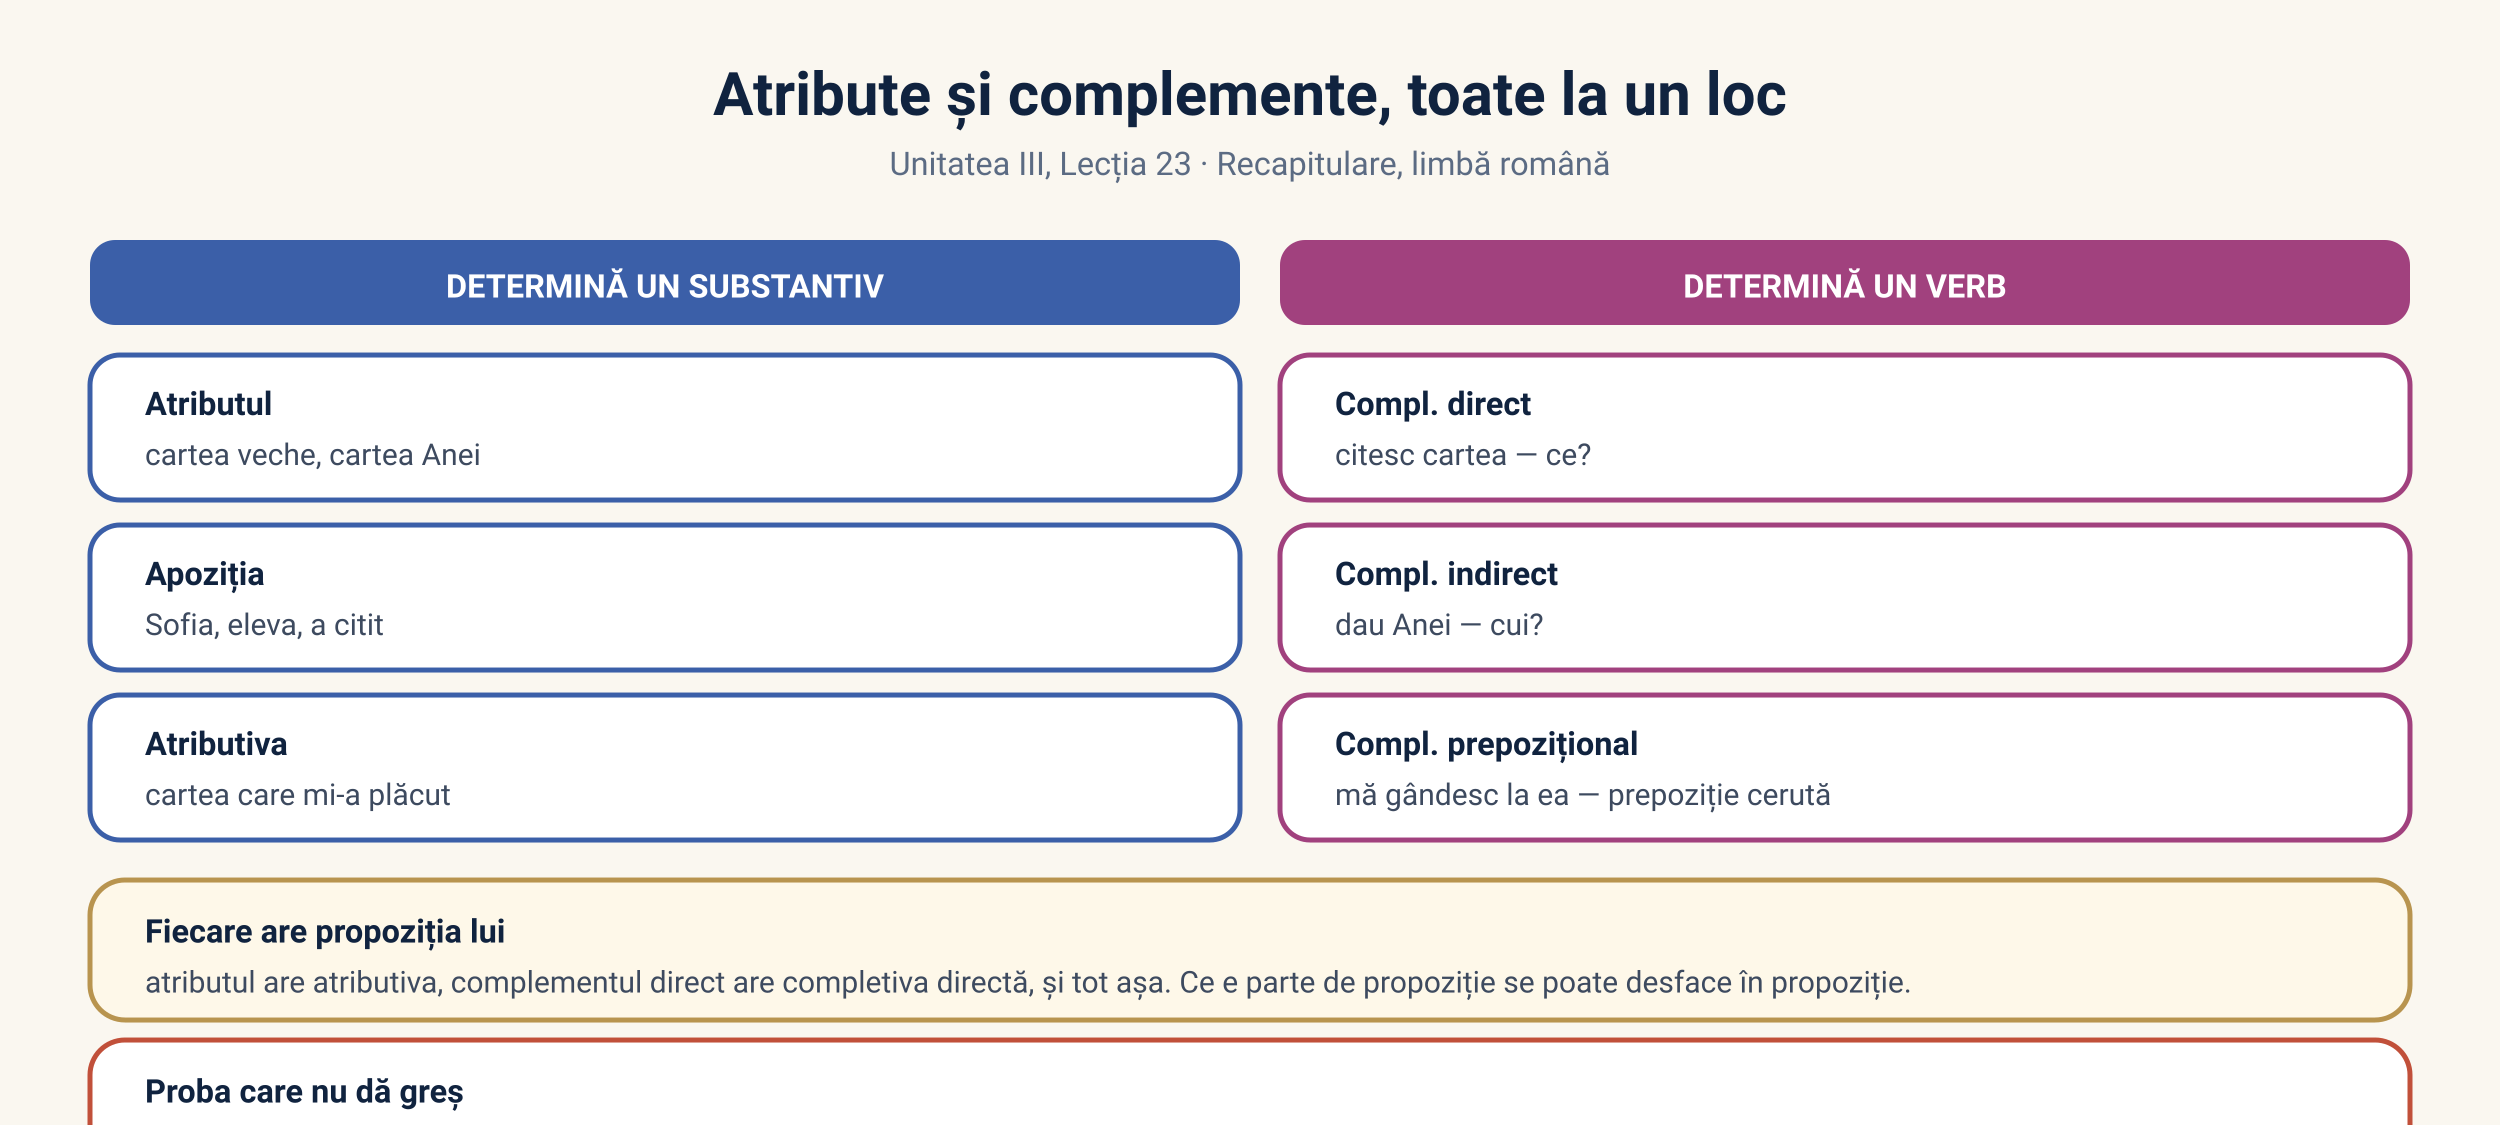
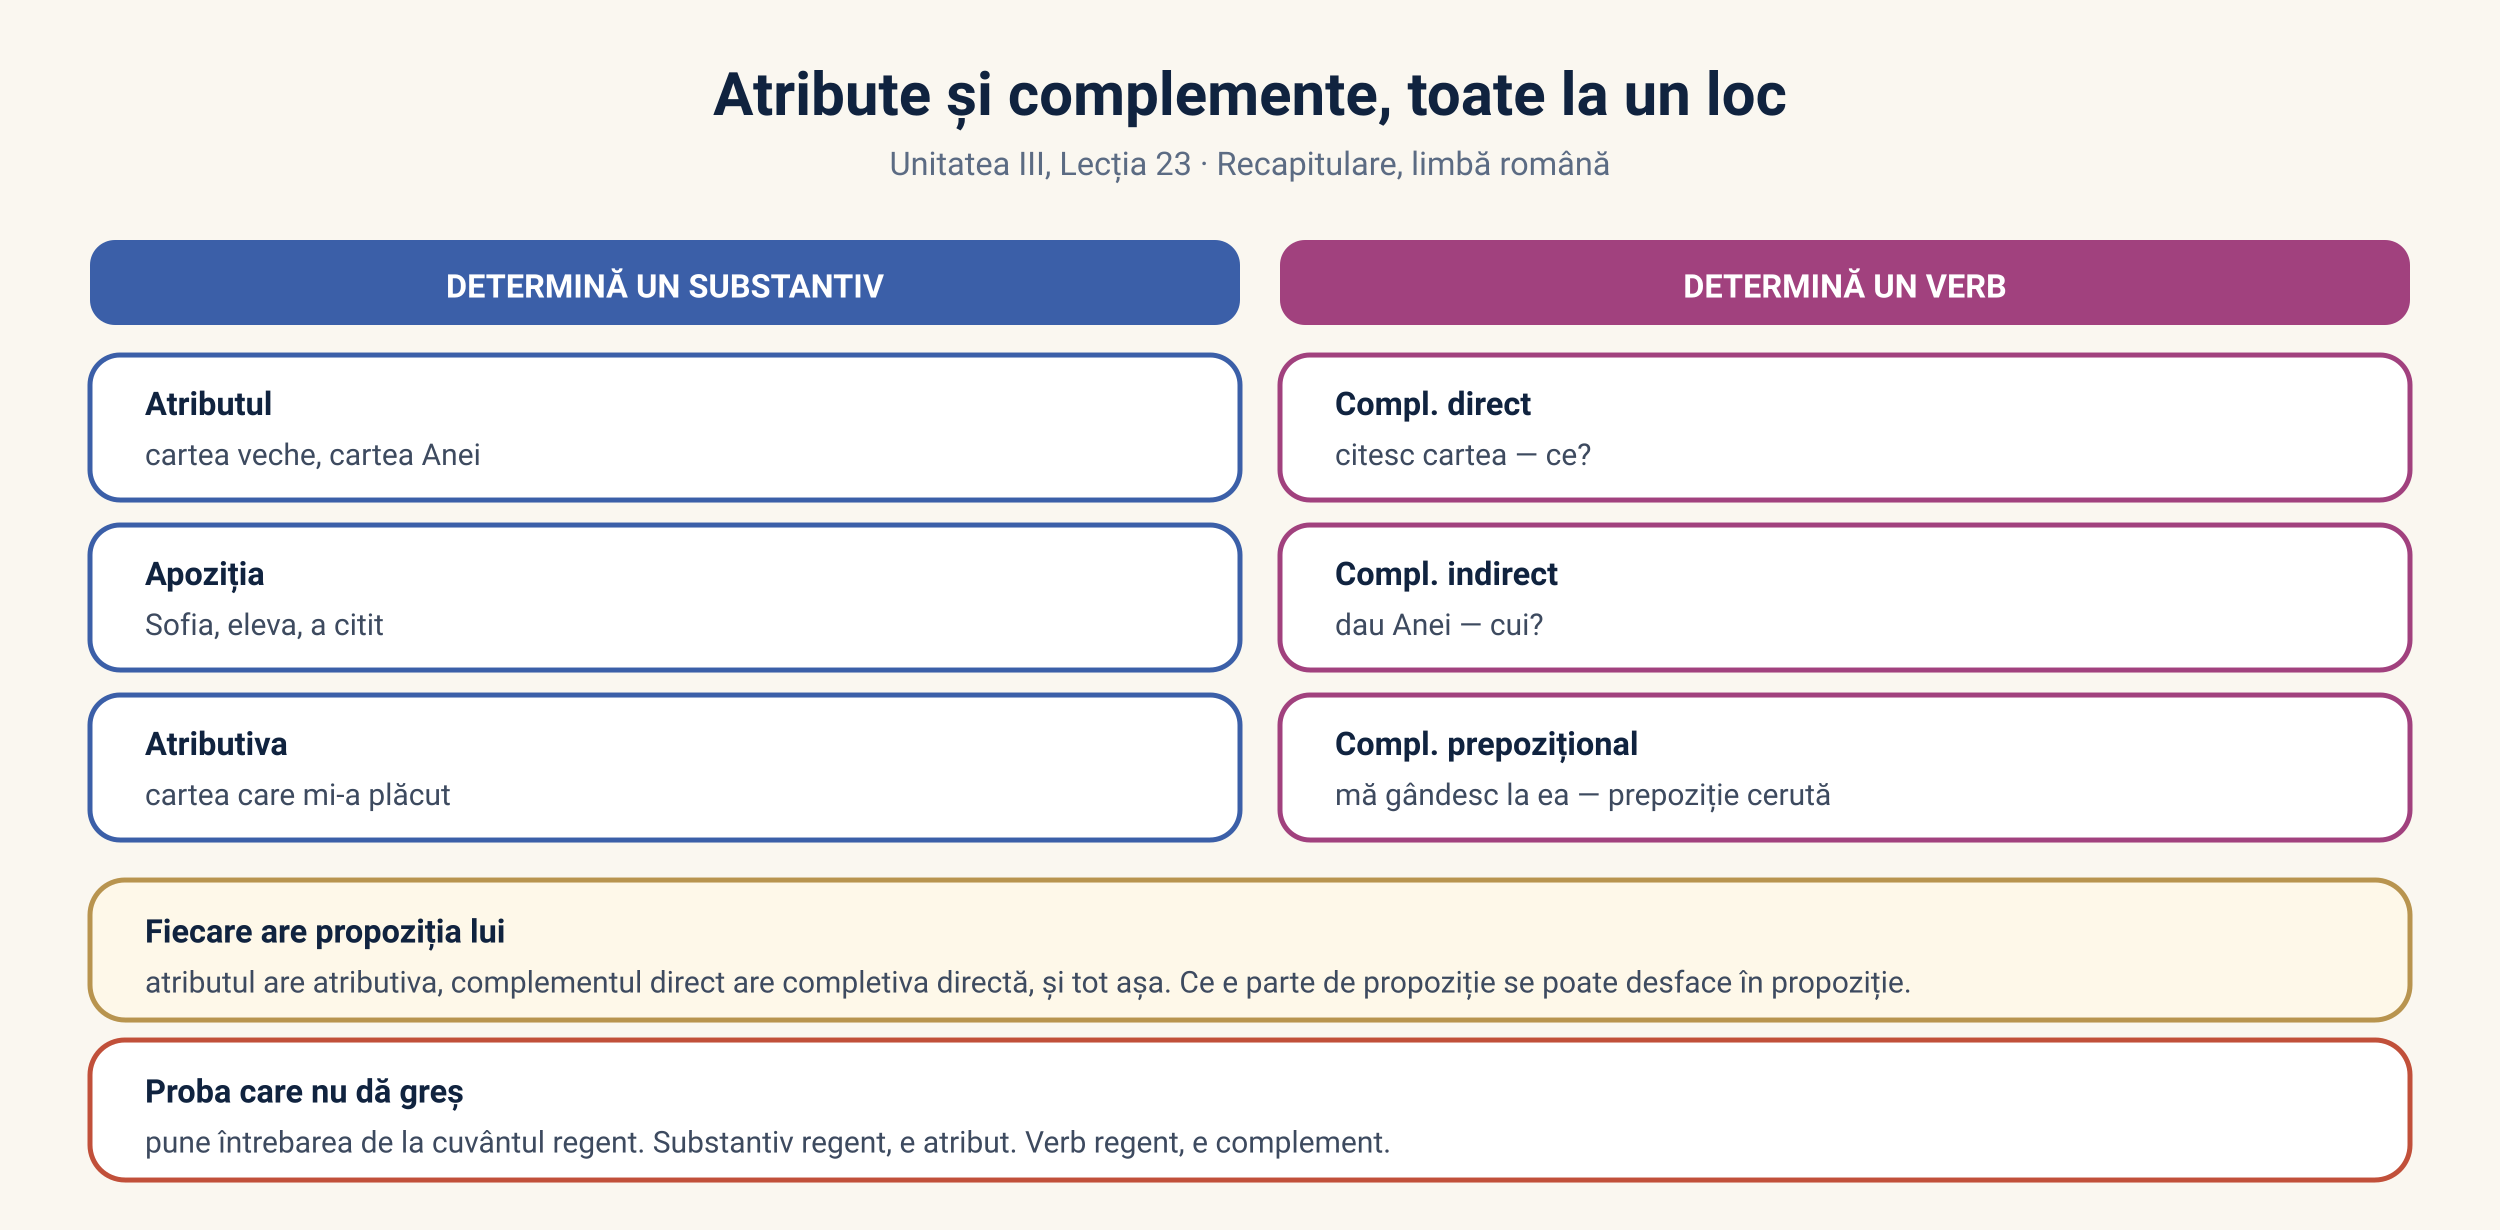
- <svg xmlns="http://www.w3.org/2000/svg" viewBox="0 0 1000 450" font-family="'Segoe UI', 'Plus Jakarta Sans', -apple-system, Roboto, sans-serif">
-   <rect width="1000" height="450" fill="#faf7f0" />
+ <svg xmlns="http://www.w3.org/2000/svg" viewBox="0 0 1000 492" font-family="'Segoe UI', 'Plus Jakarta Sans', -apple-system, Roboto, sans-serif">
+   <rect width="1000" height="492" fill="#faf7f0" />
  <text x="500" y="46" text-anchor="middle" font-size="24" font-weight="700" fill="#10233f">Atribute și complemente, toate la un loc</text>
  <text x="500" y="70" text-anchor="middle" font-size="13" fill="#5b6b83">Unitatea III, Lecția 23 · Recapitulare, limbă română</text>
  <rect x="36" y="96" width="460" height="34" rx="10" fill="#3b5fa8" />
  <text x="266" y="119" text-anchor="middle" font-size="13" font-weight="700" fill="#ffffff">DETERMINĂ UN SUBSTANTIV</text>
  <rect x="512" y="96" width="452" height="34" rx="10" fill="#a1417e" />
  <text x="738" y="119" text-anchor="middle" font-size="13" font-weight="700" fill="#ffffff">DETERMINĂ UN VERB</text>
  <rect x="36" y="142" width="460" height="58" rx="12" fill="#ffffff" stroke="#3b5fa8" stroke-width="2" />
  <text x="58" y="166" font-size="13" font-weight="700" fill="#10233f">Atributul</text>
  <text x="58" y="186" font-size="12" fill="#3d4a5f">cartea veche, cartea Anei</text>
  <rect x="36" y="210" width="460" height="58" rx="12" fill="#ffffff" stroke="#3b5fa8" stroke-width="2" />
  <text x="58" y="234" font-size="13" font-weight="700" fill="#10233f">Apoziția</text>
  <text x="58" y="254" font-size="12" fill="#3d4a5f">Sofia, eleva, a citit</text>
  <rect x="36" y="278" width="460" height="58" rx="12" fill="#ffffff" stroke="#3b5fa8" stroke-width="2" />
  <text x="58" y="302" font-size="13" font-weight="700" fill="#10233f">Atributiva</text>
  <text x="58" y="322" font-size="12" fill="#3d4a5f">cartea care mi-a plăcut</text>
  <rect x="512" y="142" width="452" height="58" rx="12" fill="#ffffff" stroke="#a1417e" stroke-width="2" />
  <text x="534" y="166" font-size="13" font-weight="700" fill="#10233f">Compl. direct</text>
  <text x="534" y="186" font-size="12" fill="#3d4a5f">citesc cartea — ce?</text>
  <rect x="512" y="210" width="452" height="58" rx="12" fill="#ffffff" stroke="#a1417e" stroke-width="2" />
  <text x="534" y="234" font-size="13" font-weight="700" fill="#10233f">Compl. indirect</text>
  <text x="534" y="254" font-size="12" fill="#3d4a5f">dau Anei — cui?</text>
  <rect x="512" y="278" width="452" height="58" rx="12" fill="#ffffff" stroke="#a1417e" stroke-width="2" />
  <text x="534" y="302" font-size="13" font-weight="700" fill="#10233f">Compl. prepozițional</text>
  <text x="534" y="322" font-size="12" fill="#3d4a5f">mă gândesc la ea — prepoziție cerută</text>
  <rect x="36" y="352" width="928" height="56" rx="14" fill="#fef8e9" stroke="#b8944f" stroke-width="2" />
  <text x="58" y="377" font-size="13" font-weight="700" fill="#10233f">Fiecare are propoziția lui</text>
  <text x="58" y="397" font-size="12" fill="#3d4a5f">atributul are atributiva, complementul direct are completiva directă, și tot așa. Ce e parte de propoziție se poate desface în propoziție.</text>
  <rect x="36" y="416" width="928" height="56" rx="14" fill="#ffffff" stroke="#c1503a" stroke-width="2" />
  <text x="58" y="441" font-size="13" font-weight="700" fill="#10233f">Proba care nu dă greș</text>
  <text x="58" y="461" font-size="12" fill="#3d4a5f">pune întrebarea de la cuvântul regent. Substantiv regent, e atribut. Verb regent, e complement.</text>
</svg>
